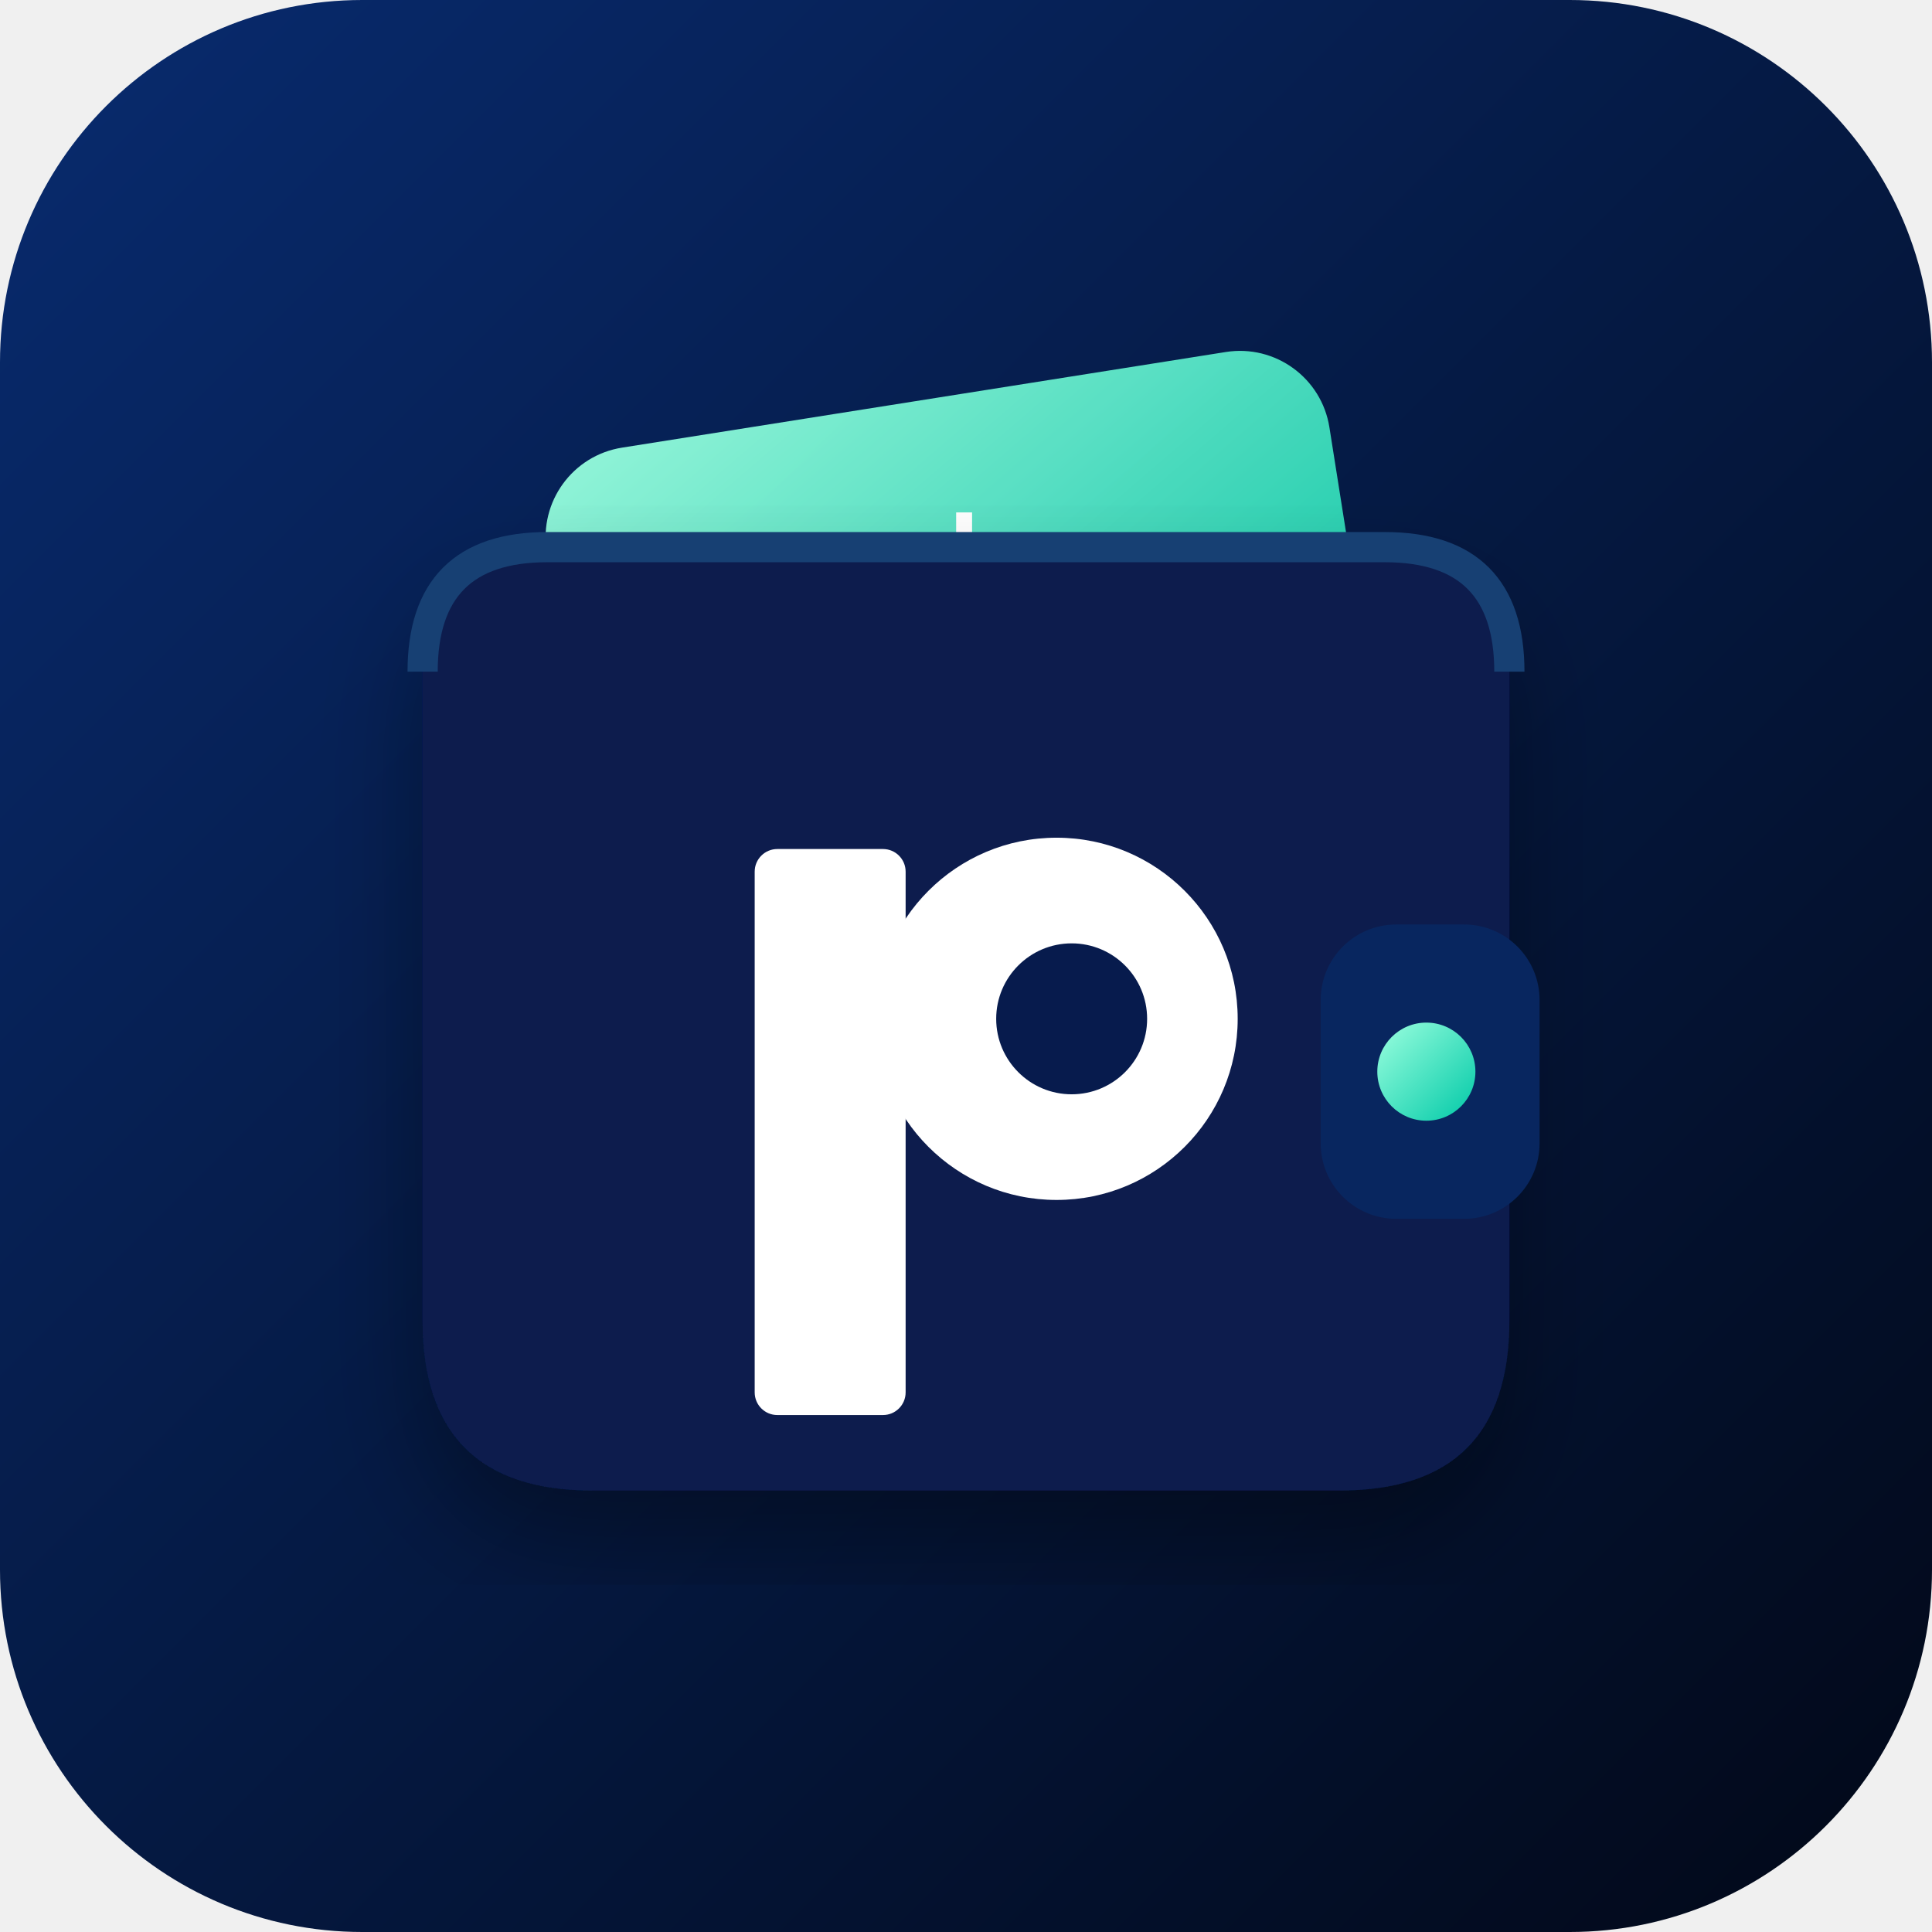
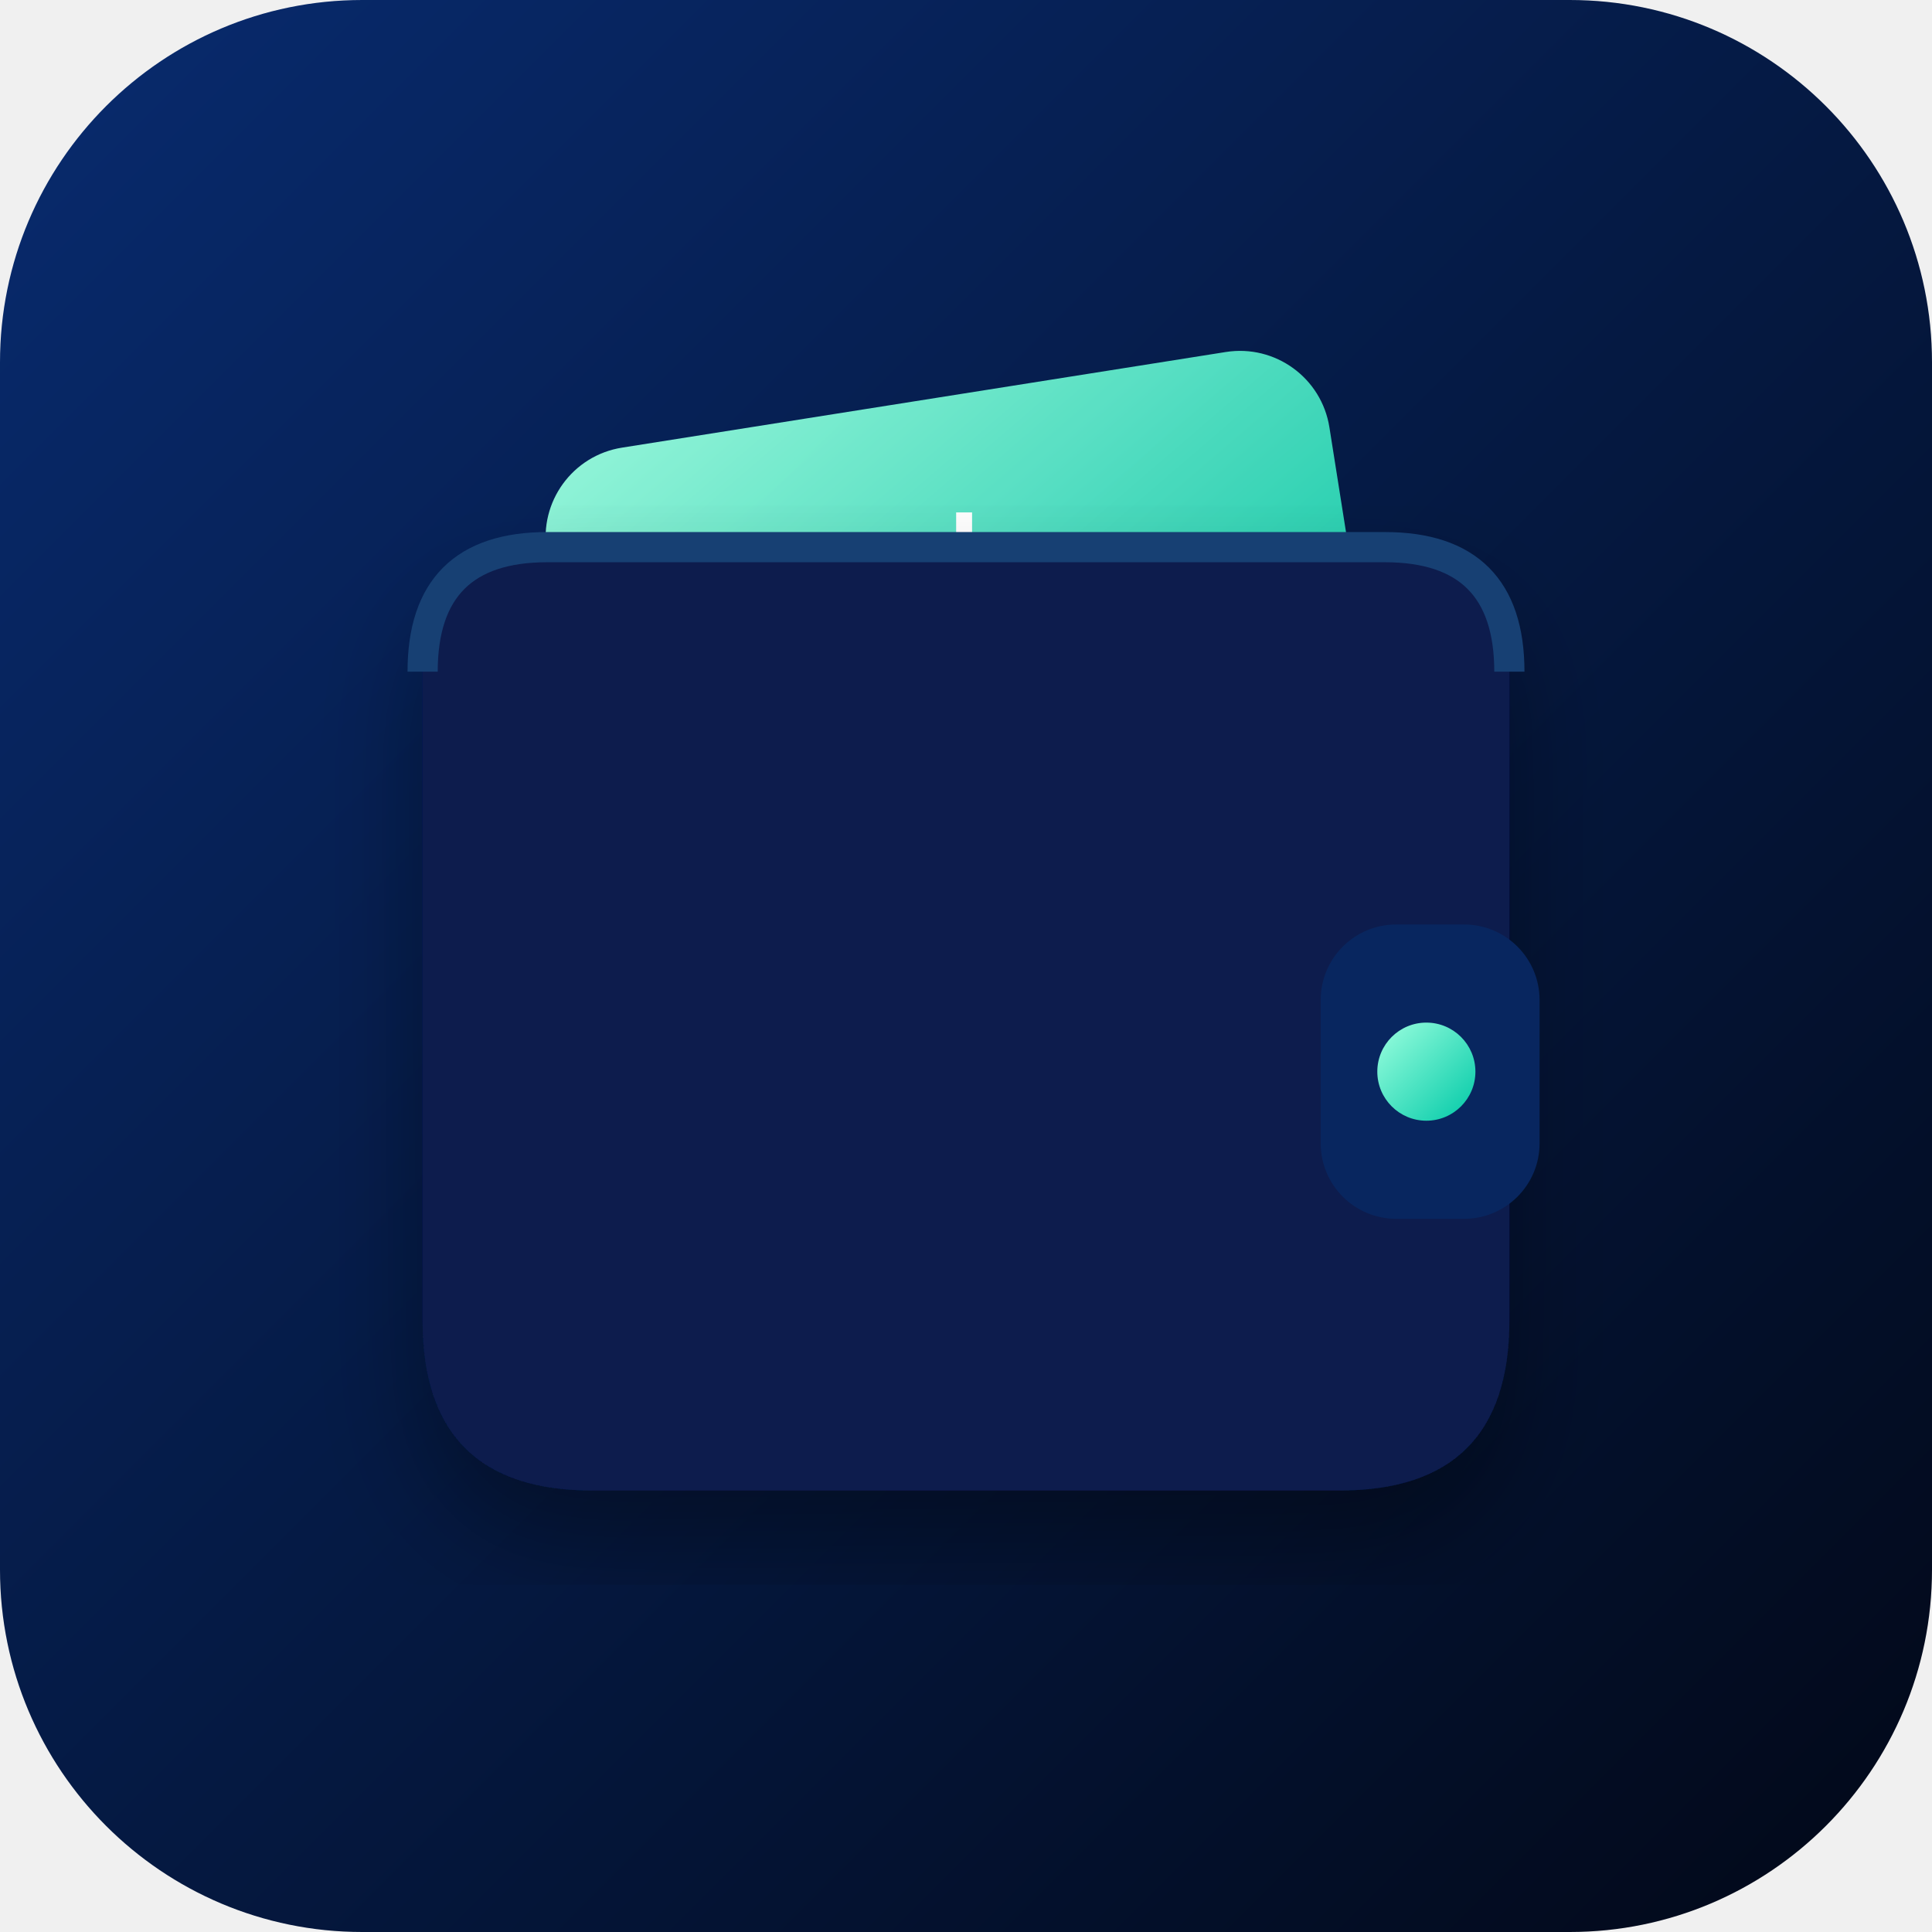
<svg xmlns="http://www.w3.org/2000/svg" viewBox="0 0 512 512" width="512" height="512">
  <defs>
    <linearGradient id="bg" x1="0" y1="0" x2="1" y2="1">
      <stop stop-color="#082b6f" />
      <stop offset="1" stop-color="#020817" />
    </linearGradient>
    <linearGradient id="mint" x1="0" y1="0" x2="1" y2="1">
      <stop stop-color="#9cffdf" />
      <stop offset="1" stop-color="#00c9a7" />
    </linearGradient>
    <filter id="walletShadow" x="-10%" y="-10%" width="120%" height="120%">
      <feDropShadow dx="0" dy="14" stdDeviation="14" flood-opacity="0.35" />
    </filter>
  </defs>
  <rect width="512" height="512" rx="96" fill="url(#bg)" />
  <rect x="150" y="105" width="210" height="130" rx="24" fill="url(#mint)" transform="rotate(-9 256 170)" opacity="0.95" />
  <text x="255" y="195" font-family="-apple-system, 'SF Pro Display', 'Helvetica Neue', sans-serif" font-size="72" font-weight="800" fill="#FFFFFF" text-anchor="middle">$</text>
  <path d="M112 178 Q112 145 145 145 H367 Q400 145 400 178 V350 Q400 395 355 395 H157 Q112 395 112 350 Z" fill="#071b4d" filter="url(#walletShadow)" />
  <path d="M112 178 Q112 145 145 145 H367 Q400 145 400 178" fill="none" stroke="#174073" stroke-width="8" />
  <rect x="350" y="245" width="58" height="78" rx="20" fill="#08265f" />
  <circle cx="378" cy="284" r="13" fill="url(#mint)" />
-   <rect x="200" y="225" width="40" height="150" rx="6" fill="#FFFFFF" />
-   <circle cx="280" cy="270" r="48" fill="#FFFFFF" />
-   <circle cx="284" cy="270" r="20" fill="#071b4d" />
</svg>
